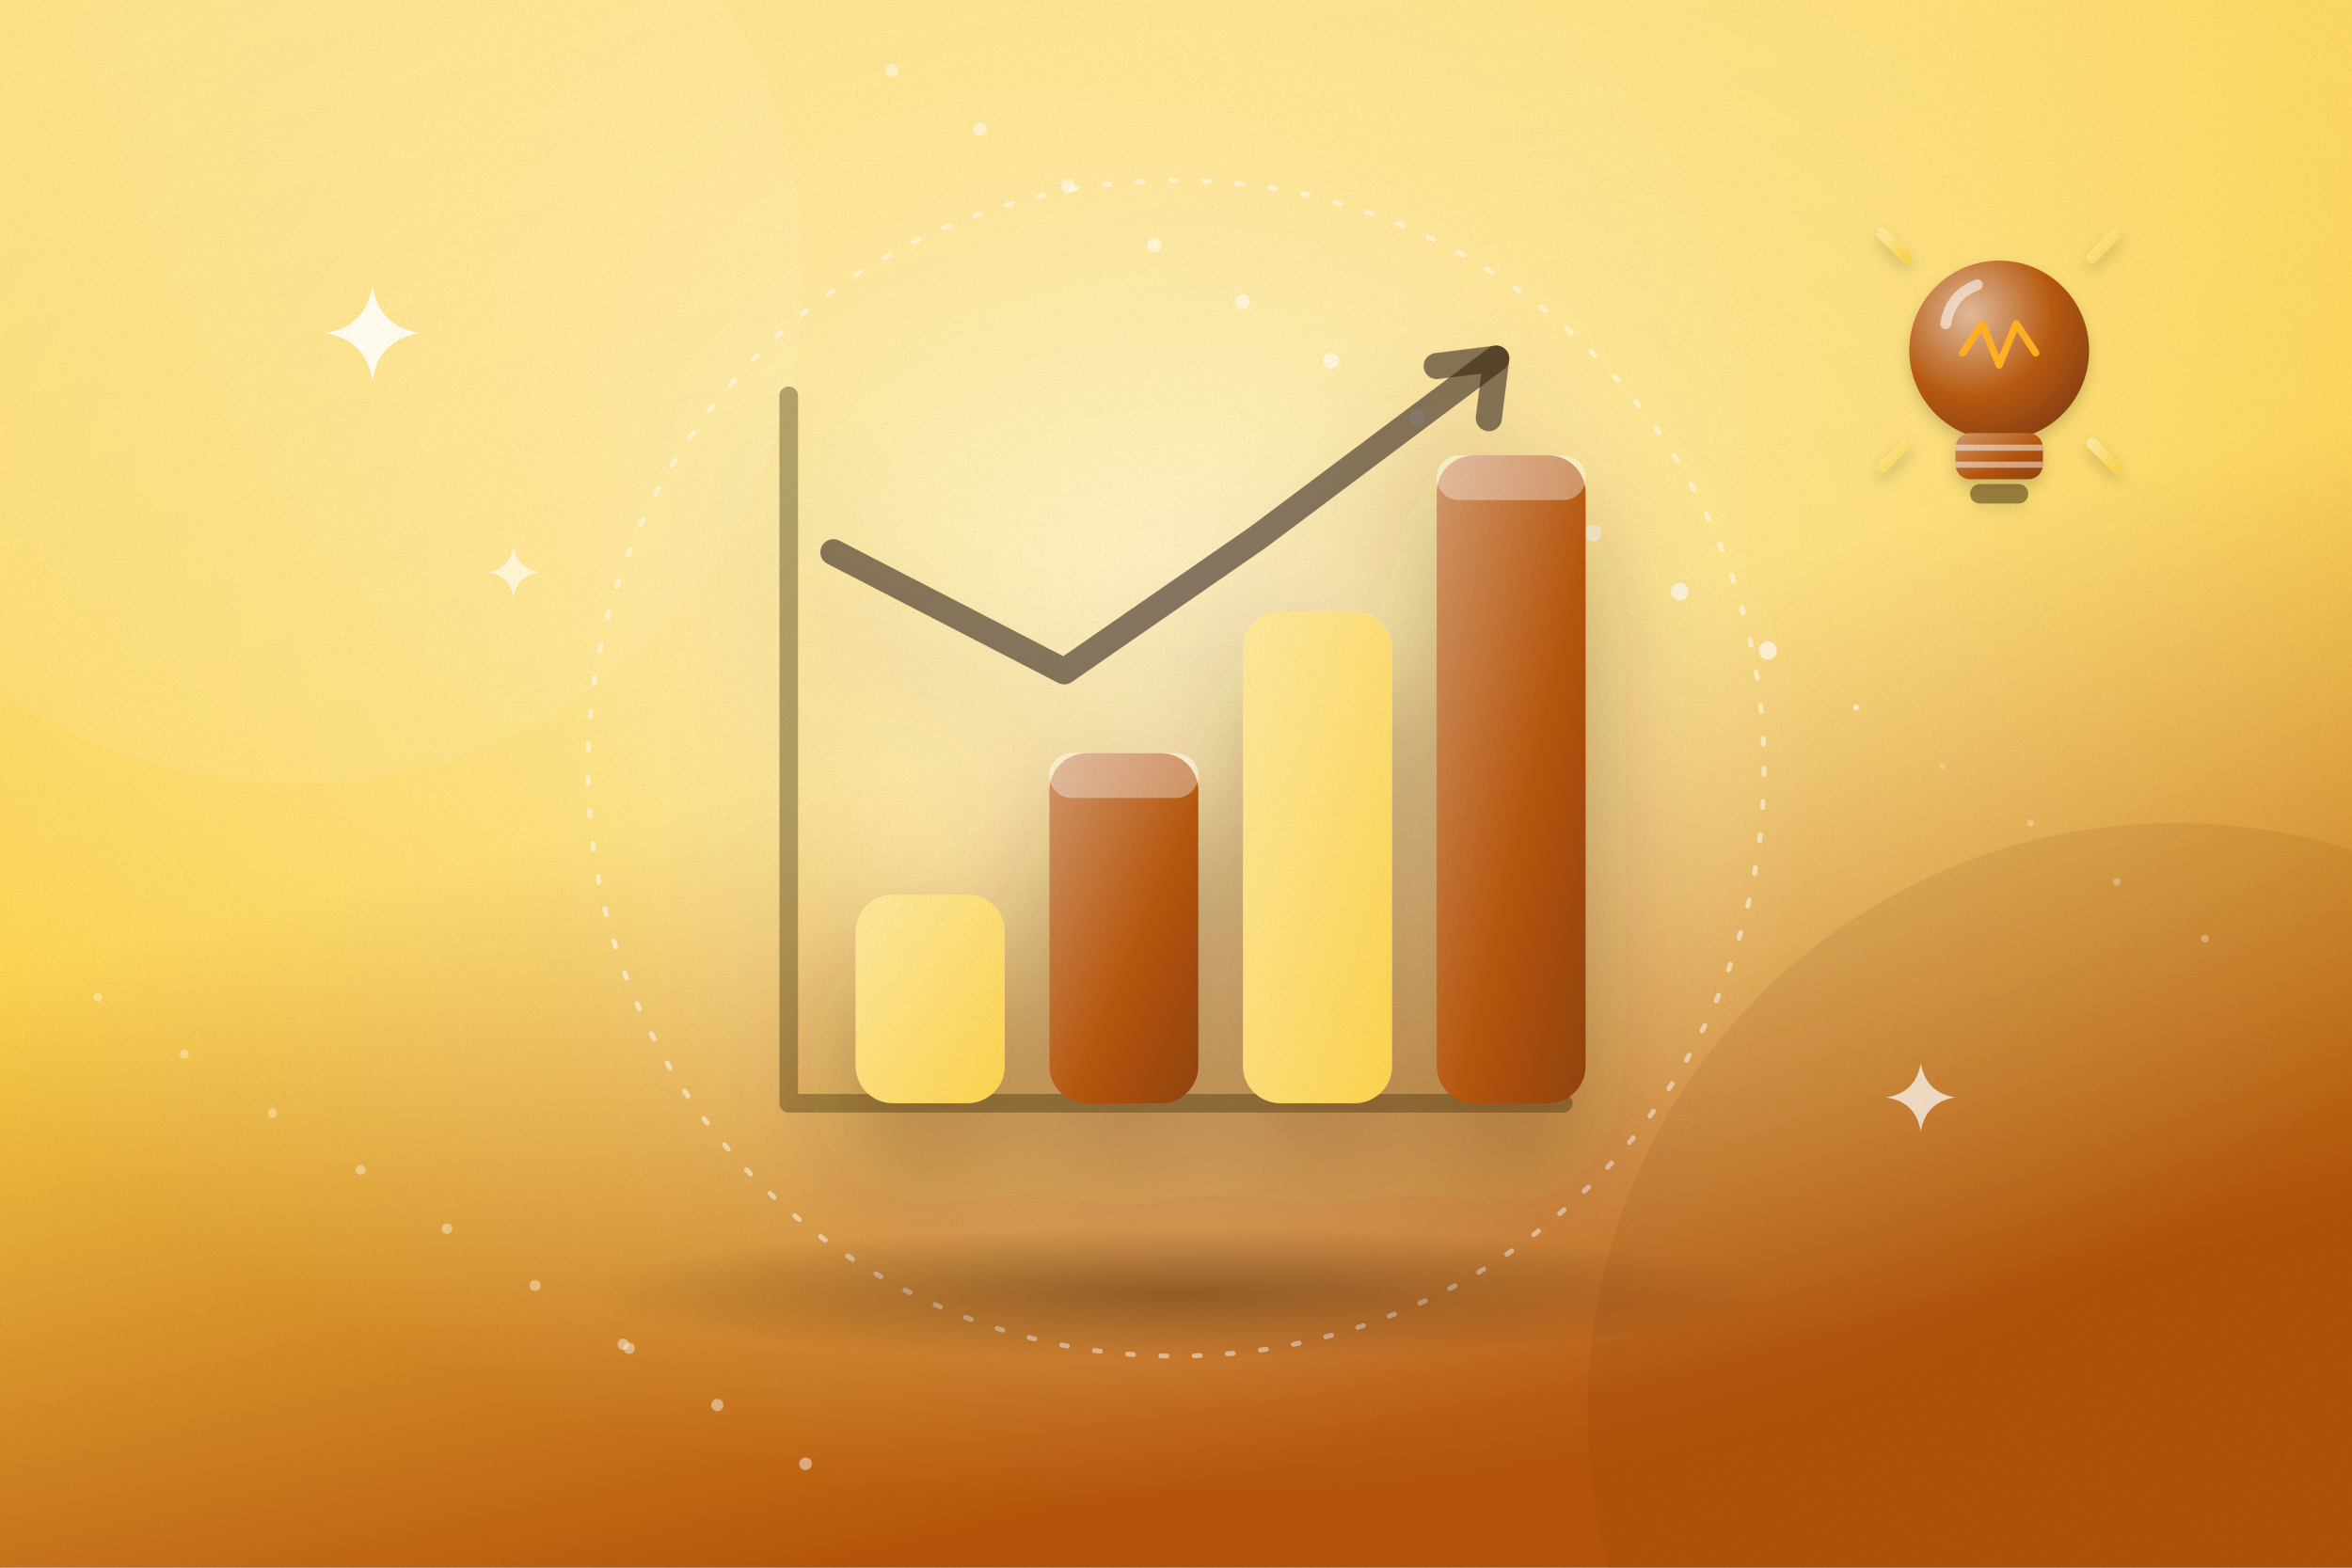
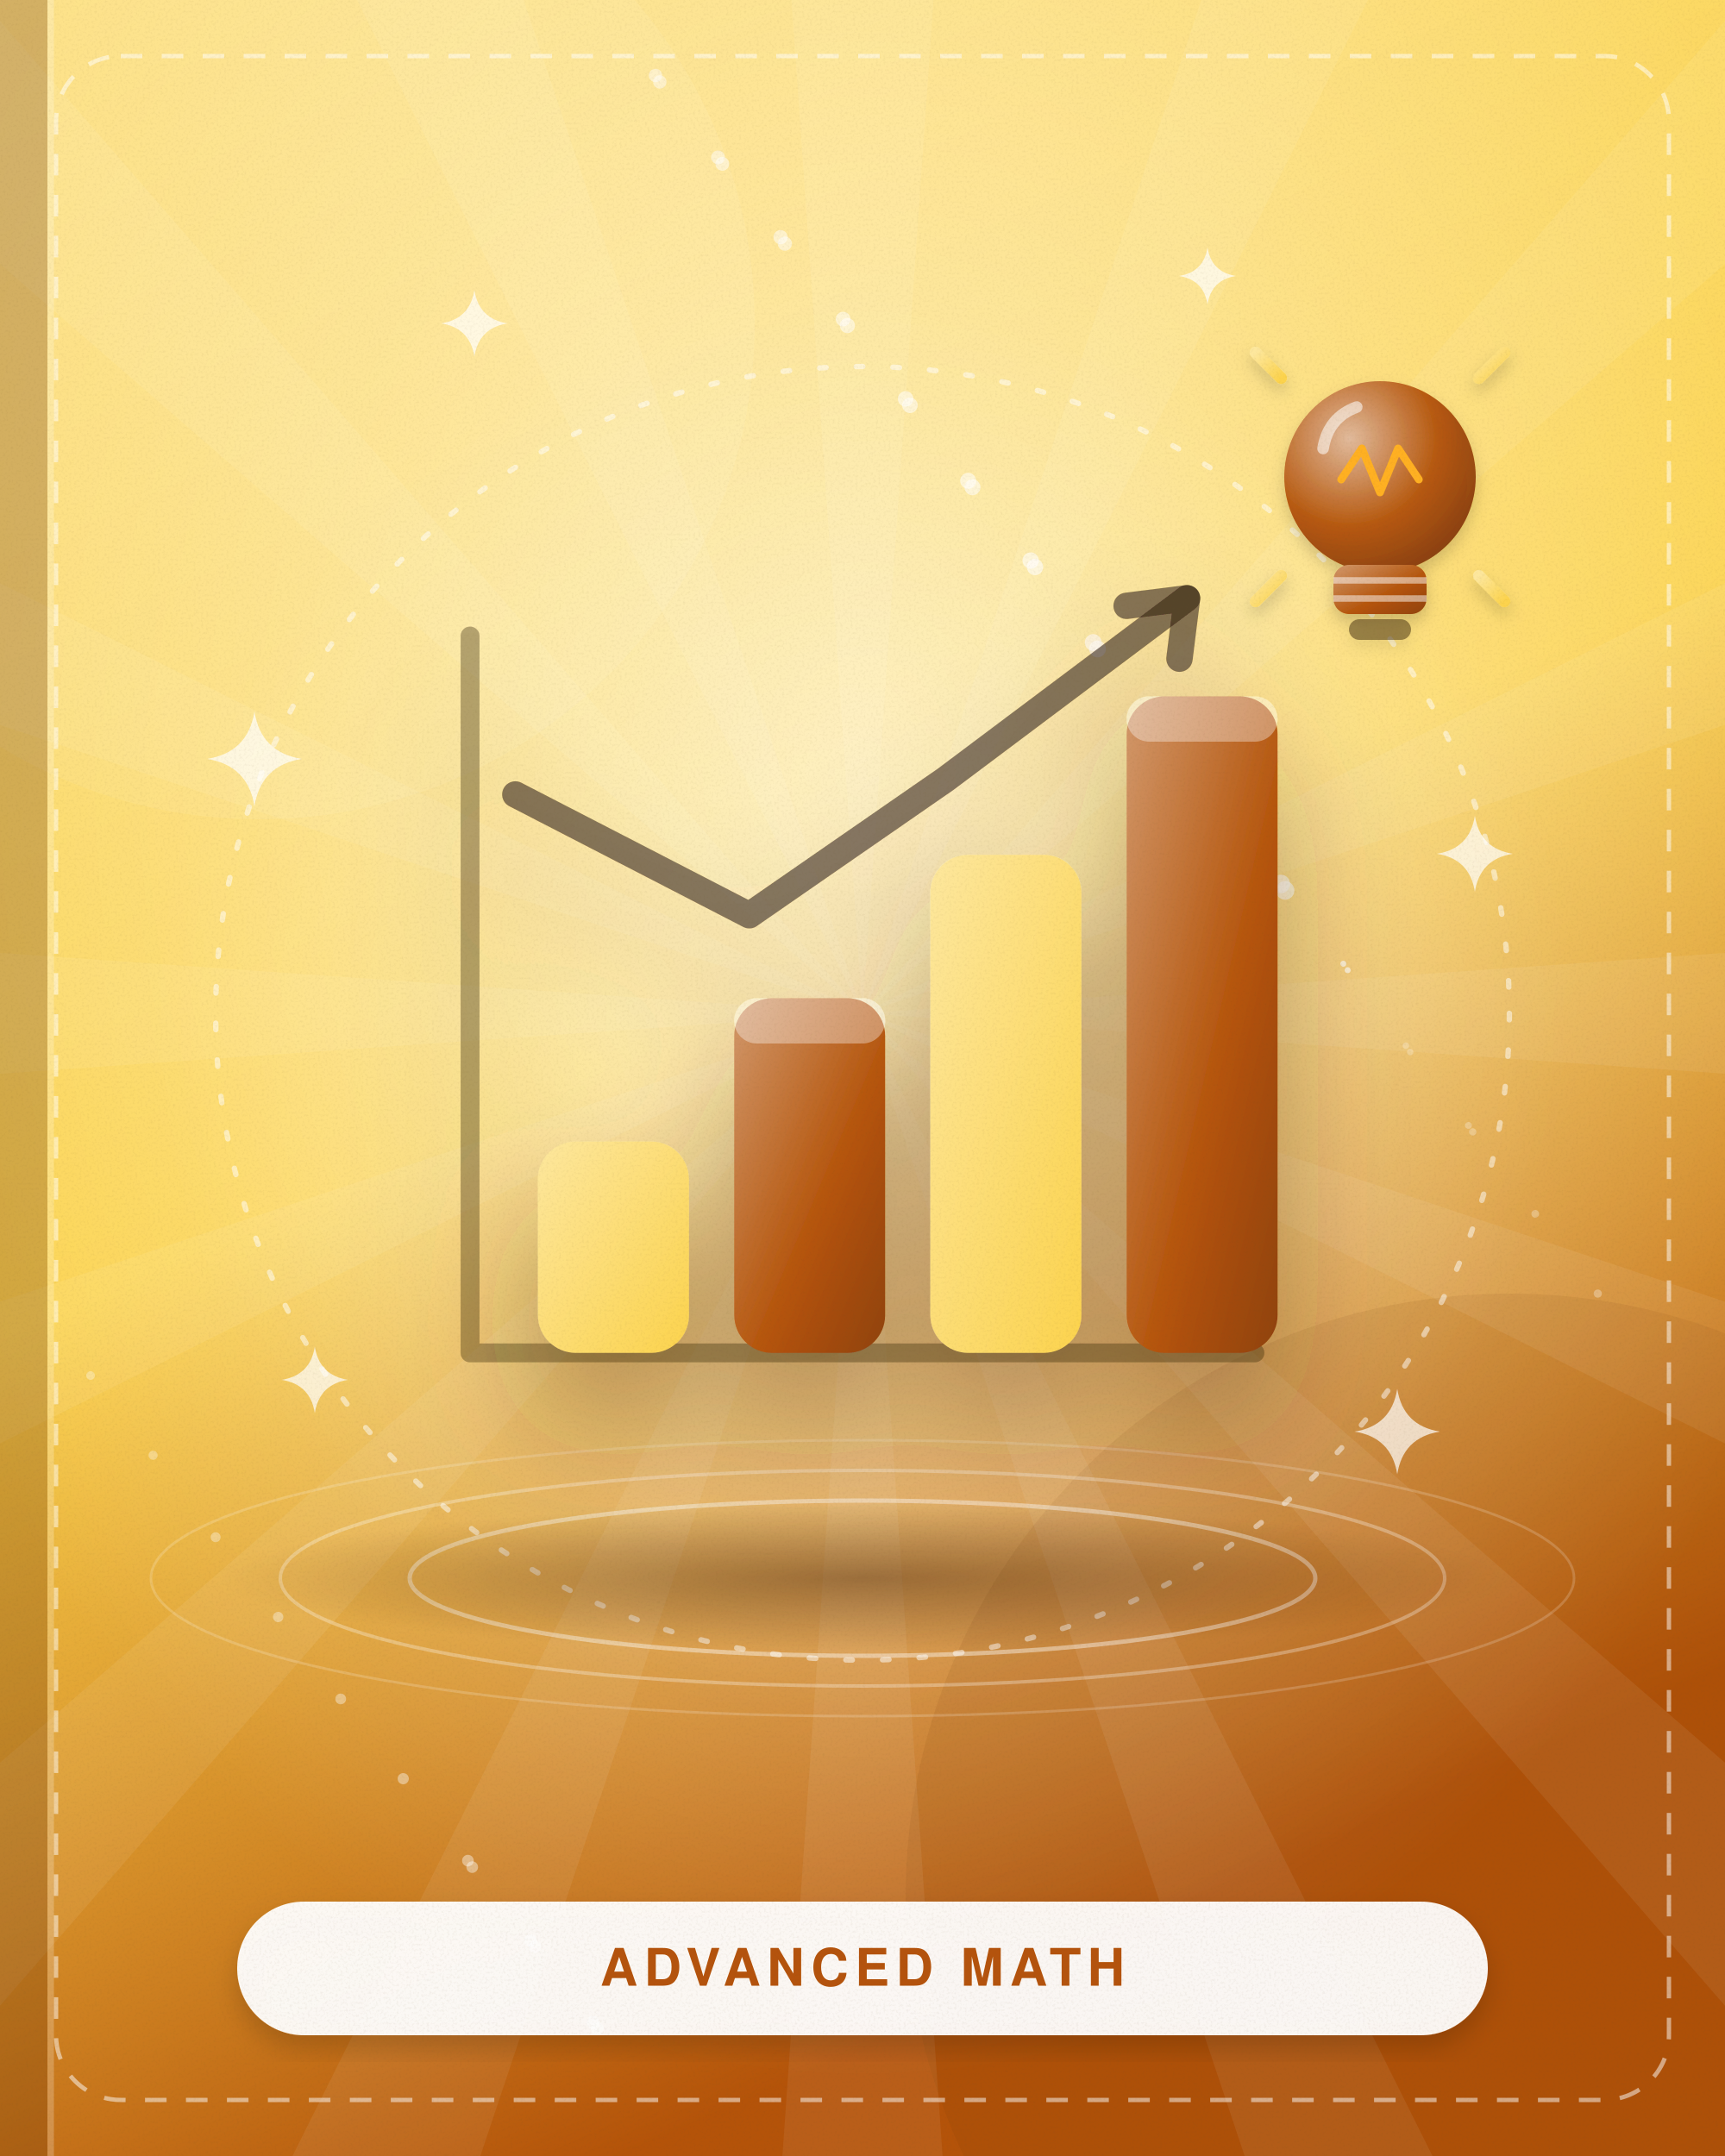
- <svg xmlns="http://www.w3.org/2000/svg" viewBox="0 0 1200 800" width="1200" height="800">
+ <svg xmlns="http://www.w3.org/2000/svg" viewBox="0 0 800 1000" width="800" height="1000">
  <defs>
    <linearGradient id="bg" x1="0" y1="0" x2="0.35" y2="1">
      <stop offset="0" stop-color="#fde082" />
      <stop offset="0.55" stop-color="#FCD34D" />
      <stop offset="1" stop-color="#B45309" />
    </linearGradient>
    <radialGradient id="glow" cx="0.5" cy="0.36" r="0.6">
      <stop offset="0" stop-color="#FFFFFF" stop-opacity="0.55" />
      <stop offset="1" stop-color="#FFFFFF" stop-opacity="0" />
    </radialGradient>
    <radialGradient id="halo" cx="0.5" cy="0.5" r="0.5">
      <stop offset="0" stop-color="#FFFFFF" stop-opacity="0.28" />
      <stop offset="1" stop-color="#FFFFFF" stop-opacity="0" />
    </radialGradient>
    <radialGradient id="ground" cx="0.5" cy="0.5" r="0.5">
      <stop offset="0" stop-color="#482104" stop-opacity="0.45" />
      <stop offset="1" stop-color="#482104" stop-opacity="0" />
    </radialGradient>
    <linearGradient id="gA" x1="0" y1="0" x2="1" y2="1">
      <stop offset="0" stop-color="#d2986b" />
      <stop offset="0.6" stop-color="#B45309" />
      <stop offset="1" stop-color="#904207" />
    </linearGradient>
    <linearGradient id="gB" x1="0" y1="0" x2="1" y2="1">
      <stop offset="0" stop-color="#fde79d" />
      <stop offset="1" stop-color="#FCD34D" />
    </linearGradient>
    <radialGradient id="gS" cx="0.34" cy="0.3" r="0.85">
      <stop offset="0" stop-color="#e1ba9d" />
      <stop offset="0.55" stop-color="#B45309" />
      <stop offset="1" stop-color="#7a3806" />
    </radialGradient>
    <radialGradient id="gS2" cx="0.34" cy="0.3" r="0.85">
      <stop offset="0" stop-color="#feedb8" />
      <stop offset="0.6" stop-color="#FCD34D" />
      <stop offset="1" stop-color="#caa93e" />
    </radialGradient>
    <linearGradient id="gP" x1="0" y1="0" x2="0" y2="1">
      <stop offset="0" stop-color="#FFFDF6" />
      <stop offset="1" stop-color="#F2E4C8" />
    </linearGradient>
    <filter id="drop" x="-40%" y="-40%" width="180%" height="190%">
      <feDropShadow dx="0" dy="18" stdDeviation="16" flood-color="#512504" flood-opacity="0.38" />
    </filter>
    <filter id="soft" x="-20%" y="-20%" width="140%" height="140%">
      <feDropShadow dx="0" dy="6" stdDeviation="6" flood-color="#000000" flood-opacity="0.18" />
    </filter>
    <filter id="speck" x="0" y="0" width="100%" height="100%">
      <feTurbulence type="fractalNoise" baseFrequency="0.85" numOctaves="3" seed="7" stitchTiles="stitch" />
      <feColorMatrix type="matrix" values="0 0 0 0 0.12  0 0 0 0 0.07  0 0 0 0 0.02  0 0 0 0.9 -0.42" />
    </filter>
    <clipPath id="front">
      <rect x="-240" y="0" width="480" height="240" />
    </clipPath>
  </defs>
-   <rect width="1200" height="800" fill="url(#bg)" />
-   <rect width="1200" height="800" fill="url(#glow)" />
-   <circle cx="150" cy="140" r="260" fill="#FFFFFF" opacity="0.07" />
-   <circle cx="1110" cy="720" r="300" fill="#6c3205" opacity="0.10" />
-   <circle cx="321" cy="688" r="2.9" fill="#FFFFFF" opacity="0.41" />
-   <circle cx="366" cy="717" r="3.1" fill="#FFFFFF" opacity="0.43" />
-   <circle cx="411" cy="747" r="3.2" fill="#FFFFFF" opacity="0.45" />
-   <circle cx="455" cy="36" r="3.3" fill="#FFFFFF" opacity="0.46" />
-   <circle cx="500" cy="66" r="3.4" fill="#FFFFFF" opacity="0.48" />
-   <circle cx="545" cy="95" r="3.6" fill="#FFFFFF" opacity="0.49" />
-   <circle cx="589" cy="125" r="3.7" fill="#FFFFFF" opacity="0.51" />
-   <circle cx="634" cy="154" r="3.8" fill="#FFFFFF" opacity="0.53" />
-   <circle cx="679" cy="184" r="4.0" fill="#FFFFFF" opacity="0.54" />
-   <circle cx="723" cy="213" r="4.1" fill="#FFFFFF" opacity="0.56" />
-   <circle cx="768" cy="243" r="4.2" fill="#FFFFFF" opacity="0.57" />
-   <circle cx="813" cy="272" r="4.3" fill="#FFFFFF" opacity="0.59" />
-   <circle cx="857" cy="302" r="4.5" fill="#FFFFFF" opacity="0.61" />
-   <circle cx="902" cy="332" r="4.6" fill="#FFFFFF" opacity="0.62" />
-   <circle cx="947" cy="361" r="1.5" fill="#FFFFFF" opacity="0.64" />
-   <circle cx="991" cy="391" r="1.6" fill="#FFFFFF" opacity="0.25" />
-   <circle cx="1036" cy="420" r="1.8" fill="#FFFFFF" opacity="0.27" />
-   <circle cx="1080" cy="450" r="1.9" fill="#FFFFFF" opacity="0.29" />
-   <circle cx="1125" cy="479" r="2.0" fill="#FFFFFF" opacity="0.30" />
-   <circle cx="50" cy="509" r="2.2" fill="#FFFFFF" opacity="0.32" />
-   <circle cx="94" cy="538" r="2.3" fill="#FFFFFF" opacity="0.33" />
-   <circle cx="139" cy="568" r="2.4" fill="#FFFFFF" opacity="0.35" />
-   <circle cx="184" cy="597" r="2.5" fill="#FFFFFF" opacity="0.37" />
-   <circle cx="228" cy="627" r="2.7" fill="#FFFFFF" opacity="0.38" />
-   <circle cx="273" cy="656" r="2.8" fill="#FFFFFF" opacity="0.40" />
-   <circle cx="318" cy="686" r="2.9" fill="#FFFFFF" opacity="0.41" />
-   <circle cx="600" cy="392" r="300" fill="none" stroke="#FFFFFF" stroke-width="2.5" stroke-dasharray="3 14" stroke-linecap="round" opacity="0.5" />
-   <circle cx="600" cy="392" r="330" fill="url(#halo)" />
-   <ellipse cx="600" cy="660" rx="300" ry="34" fill="url(#ground)" />
-   <g transform="translate(600 392) scale(1.9)" filter="url(#drop)">
+   <rect width="800" height="1000" fill="url(#bg)" />
+   <rect width="800" height="1000" fill="url(#glow)" />
+   <circle cx="120" cy="150" r="230" fill="#FFFFFF" opacity="0.07" />
+   <circle cx="700" cy="880" r="280" fill="#6c3205" opacity="0.10" />
+   <circle cx="219" cy="866" r="2.7" fill="#FFFFFF" opacity="0.41" />
+   <circle cx="248" cy="903" r="2.9" fill="#FFFFFF" opacity="0.43" />
+   <circle cx="277" cy="941" r="3.0" fill="#FFFFFF" opacity="0.45" />
+   <circle cx="306" cy="38" r="3.1" fill="#FFFFFF" opacity="0.46" />
+   <circle cx="335" cy="76" r="3.2" fill="#FFFFFF" opacity="0.48" />
+   <circle cx="364" cy="113" r="3.3" fill="#FFFFFF" opacity="0.49" />
+   <circle cx="393" cy="151" r="3.5" fill="#FFFFFF" opacity="0.51" />
+   <circle cx="422" cy="188" r="3.6" fill="#FFFFFF" opacity="0.53" />
+   <circle cx="451" cy="226" r="3.7" fill="#FFFFFF" opacity="0.54" />
+   <circle cx="480" cy="263" r="3.8" fill="#FFFFFF" opacity="0.56" />
+   <circle cx="509" cy="301" r="3.9" fill="#FFFFFF" opacity="0.57" />
+   <circle cx="538" cy="338" r="4.1" fill="#FFFFFF" opacity="0.59" />
+   <circle cx="567" cy="376" r="4.2" fill="#FFFFFF" opacity="0.61" />
+   <circle cx="596" cy="413" r="4.3" fill="#FFFFFF" opacity="0.62" />
+   <circle cx="625" cy="450" r="1.4" fill="#FFFFFF" opacity="0.64" />
+   <circle cx="654" cy="488" r="1.5" fill="#FFFFFF" opacity="0.25" />
+   <circle cx="683" cy="525" r="1.7" fill="#FFFFFF" opacity="0.27" />
+   <circle cx="712" cy="563" r="1.8" fill="#FFFFFF" opacity="0.29" />
+   <circle cx="741" cy="600" r="1.9" fill="#FFFFFF" opacity="0.30" />
+   <circle cx="42" cy="638" r="2.0" fill="#FFFFFF" opacity="0.32" />
+   <circle cx="71" cy="675" r="2.1" fill="#FFFFFF" opacity="0.33" />
+   <circle cx="100" cy="713" r="2.3" fill="#FFFFFF" opacity="0.35" />
+   <circle cx="129" cy="750" r="2.4" fill="#FFFFFF" opacity="0.37" />
+   <circle cx="158" cy="788" r="2.5" fill="#FFFFFF" opacity="0.38" />
+   <circle cx="187" cy="825" r="2.6" fill="#FFFFFF" opacity="0.40" />
+   <circle cx="217" cy="863" r="2.7" fill="#FFFFFF" opacity="0.41" />
+   <circle cx="246" cy="900" r="2.9" fill="#FFFFFF" opacity="0.43" />
+   <circle cx="275" cy="938" r="3.0" fill="#FFFFFF" opacity="0.44" />
+   <circle cx="304" cy="35" r="3.1" fill="#FFFFFF" opacity="0.46" />
+   <circle cx="333" cy="73" r="3.2" fill="#FFFFFF" opacity="0.48" />
+   <circle cx="362" cy="110" r="3.3" fill="#FFFFFF" opacity="0.49" />
+   <circle cx="391" cy="148" r="3.4" fill="#FFFFFF" opacity="0.51" />
+   <circle cx="420" cy="185" r="3.6" fill="#FFFFFF" opacity="0.52" />
+   <circle cx="449" cy="223" r="3.7" fill="#FFFFFF" opacity="0.54" />
+   <circle cx="478" cy="260" r="3.8" fill="#FFFFFF" opacity="0.56" />
+   <circle cx="507" cy="298" r="3.9" fill="#FFFFFF" opacity="0.57" />
+   <circle cx="536" cy="335" r="4.0" fill="#FFFFFF" opacity="0.59" />
+   <circle cx="565" cy="372" r="4.2" fill="#FFFFFF" opacity="0.60" />
+   <circle cx="594" cy="410" r="4.3" fill="#FFFFFF" opacity="0.62" />
+   <circle cx="623" cy="447" r="1.4" fill="#FFFFFF" opacity="0.64" />
+   <circle cx="652" cy="485" r="1.5" fill="#FFFFFF" opacity="0.25" />
+   <circle cx="681" cy="522" r="1.6" fill="#FFFFFF" opacity="0.27" />
+   <path d="M400 470L1297.8 407.1L1297.8 532.9Z" fill="#FFFFFF" opacity="0.07" />
+   <path d="M400 470L1253.5 755.4L1205.4 871.7Z" fill="#FFFFFF" opacity="0.07" />
+   <path d="M400 470L1079.3 1060.3L990.3 1149.3Z" fill="#FFFFFF" opacity="0.07" />
+   <path d="M400 470L801.7 1275.4L685.4 1323.5Z" fill="#FFFFFF" opacity="0.07" />
+   <path d="M400 470L462.9 1367.8L337.1 1367.8Z" fill="#FFFFFF" opacity="0.07" />
+   <path d="M400 470L114.6 1323.5L-1.7 1275.4Z" fill="#FFFFFF" opacity="0.07" />
+   <path d="M400 470L-190.3 1149.3L-279.3 1060.3Z" fill="#FFFFFF" opacity="0.07" />
+   <path d="M400 470L-405.4 871.7L-453.5 755.4Z" fill="#FFFFFF" opacity="0.07" />
+   <path d="M400 470L-497.8 532.9L-497.8 407.1Z" fill="#FFFFFF" opacity="0.07" />
+   <path d="M400 470L-453.5 184.6L-405.4 68.3Z" fill="#FFFFFF" opacity="0.07" />
+   <path d="M400 470L-279.3 -120.3L-190.3 -209.3Z" fill="#FFFFFF" opacity="0.07" />
+   <path d="M400 470L-1.7 -335.4L114.6 -383.5Z" fill="#FFFFFF" opacity="0.07" />
+   <path d="M400 470L337.1 -427.8L462.9 -427.8Z" fill="#FFFFFF" opacity="0.07" />
+   <path d="M400 470L685.4 -383.5L801.7 -335.4Z" fill="#FFFFFF" opacity="0.07" />
+   <path d="M400 470L990.3 -209.3L1079.3 -120.3Z" fill="#FFFFFF" opacity="0.07" />
+   <path d="M400 470L1205.4 68.3L1253.5 184.6Z" fill="#FFFFFF" opacity="0.07" />
+   <rect x="26" y="26" width="748" height="948" rx="30" fill="none" stroke="#FFFFFF" stroke-width="2" stroke-dasharray="10 9" opacity="0.5" />
+   <rect x="0" y="0" width="22" height="1000" fill="#632e05" opacity="0.28" />
+   <rect x="22" y="0" width="3" height="1000" fill="#FFFFFF" opacity="0.22" />
+   <circle cx="400" cy="470" r="300" fill="none" stroke="#FFFFFF" stroke-width="2.5" stroke-dasharray="3 14" stroke-linecap="round" opacity="0.5" />
+   <circle cx="400" cy="470" r="330" fill="url(#halo)" />
+   <ellipse cx="400" cy="732" rx="210" ry="36" fill="none" stroke="#FFFFFF" stroke-width="2.0" opacity="0.42" />
+   <ellipse cx="400" cy="732" rx="270" ry="50" fill="none" stroke="#FFFFFF" stroke-width="1.6" opacity="0.30" />
+   <ellipse cx="400" cy="732" rx="330" ry="64" fill="none" stroke="#FFFFFF" stroke-width="1.2" opacity="0.18" />
+   <ellipse cx="400" cy="732" rx="300" ry="34" fill="url(#ground)" />
+   <g transform="translate(400 470) scale(1.75)" filter="url(#drop)">
    <path d="M-104 90H104M-104 90V-100" stroke="#2A1808" stroke-width="5" stroke-linecap="round" opacity=".35" />
    <rect x="-86" y="34" width="40" height="56" rx="10" fill="url(#gB)" />
    <rect x="-34" y="-4" width="40" height="94" rx="10" fill="url(#gA)" />
    <rect x="18" y="-42" width="40" height="132" rx="10" fill="url(#gB)" />
    <rect x="70" y="-84" width="40" height="174" rx="10" fill="url(#gA)" />
    <rect x="-34" y="-4" width="40" height="12" rx="6" fill="#FFFFFF" opacity=".35" />
    <rect x="70" y="-84" width="40" height="12" rx="6" fill="#FFFFFF" opacity=".35" />
    <path d="M-92 -58L-30 -26L22 -62L86 -110" stroke="#2A1808" stroke-width="7" fill="none" stroke-linecap="round" stroke-linejoin="round" opacity=".55" />
    <path d="M86 -110L70 -108M86 -110L84 -94" stroke="#2A1808" stroke-width="7" stroke-linecap="round" opacity=".55" />
  </g>
-   <g transform="translate(1020 190) scale(0.62)" filter="url(#soft)">
+   <g transform="translate(640 232) scale(0.6)" filter="url(#soft)">
    <line x1="108.0" y1="-18.0" x2="136.0" y2="-18.0" stroke="url(#gB)" stroke-width="9" stroke-linecap="round" />
    <line x1="76.4" y1="58.4" x2="96.2" y2="78.2" stroke="url(#gB)" stroke-width="9" stroke-linecap="round" />
    <line x1="0.0" y1="90.0" x2="0.0" y2="118.0" stroke="url(#gB)" stroke-width="9" stroke-linecap="round" />
    <line x1="-76.4" y1="58.4" x2="-96.2" y2="78.2" stroke="url(#gB)" stroke-width="9" stroke-linecap="round" />
    <line x1="-108.0" y1="-18.0" x2="-136.0" y2="-18.0" stroke="url(#gB)" stroke-width="9" stroke-linecap="round" />
    <line x1="-76.4" y1="-94.4" x2="-96.2" y2="-114.2" stroke="url(#gB)" stroke-width="9" stroke-linecap="round" />
    <line x1="-0.0" y1="-126.0" x2="-0.0" y2="-154.0" stroke="url(#gB)" stroke-width="9" stroke-linecap="round" />
    <line x1="76.4" y1="-94.4" x2="96.2" y2="-114.2" stroke="url(#gB)" stroke-width="9" stroke-linecap="round" />
    <circle cy="-18" r="74" fill="url(#gS)" opacity=".96" />
    <path d="M-30 -16L-14 -40L0 -6L14 -40L30 -16" stroke="#FFB020" stroke-width="6" fill="none" stroke-linejoin="round" stroke-linecap="round" />
    <rect x="-36" y="50" width="72" height="38" rx="12" fill="url(#gA)" />
    <path d="M-36 62H36M-36 76H36" stroke="#FFFFFF" stroke-width="5" opacity=".5" />
    <rect x="-24" y="92" width="48" height="16" rx="8" fill="#2A1808" opacity=".45" />
    <path d="M-44-40Q-40-64-18-72" stroke="#FFFFFF" stroke-width="9" fill="none" stroke-linecap="round" opacity=".55" />
  </g>
-   <path transform="translate(190 170) scale(1.1)" d="M0 -22Q3 -3 22 0Q3 3 0 22Q-3 3 -22 0Q-3 -3 0 -22Z" fill="#FFFFFF" opacity="0.85" />
-   <path transform="translate(262 292) scale(0.6)" d="M0 -22Q3 -3 22 0Q3 3 0 22Q-3 3 -22 0Q-3 -3 0 -22Z" fill="#FFFFFF" opacity="0.6" />
-   <path transform="translate(980 560) scale(0.8)" d="M0 -22Q3 -3 22 0Q3 3 0 22Q-3 3 -22 0Q-3 -3 0 -22Z" fill="#FFFFFF" opacity="0.7" />
-   <rect width="1200" height="800" filter="url(#speck)" opacity="0.16" />
+   <path transform="translate(118 352) scale(1)" d="M0 -22Q3 -3 22 0Q3 3 0 22Q-3 3 -22 0Q-3 -3 0 -22Z" fill="#FFFFFF" opacity="0.7" />
+   <path transform="translate(684 396) scale(0.8)" d="M0 -22Q3 -3 22 0Q3 3 0 22Q-3 3 -22 0Q-3 -3 0 -22Z" fill="#FFFFFF" opacity="0.7" />
+   <path transform="translate(146 640) scale(0.7)" d="M0 -22Q3 -3 22 0Q3 3 0 22Q-3 3 -22 0Q-3 -3 0 -22Z" fill="#FFFFFF" opacity="0.7" />
+   <path transform="translate(648 664) scale(0.9)" d="M0 -22Q3 -3 22 0Q3 3 0 22Q-3 3 -22 0Q-3 -3 0 -22Z" fill="#FFFFFF" opacity="0.7" />
+   <path transform="translate(560 128) scale(0.6)" d="M0 -22Q3 -3 22 0Q3 3 0 22Q-3 3 -22 0Q-3 -3 0 -22Z" fill="#FFFFFF" opacity="0.7" />
+   <path transform="translate(220 150) scale(0.7)" d="M0 -22Q3 -3 22 0Q3 3 0 22Q-3 3 -22 0Q-3 -3 0 -22Z" fill="#FFFFFF" opacity="0.7" />
+   <g filter="url(#soft)">
+     <rect x="110" y="882" width="580" height="62" rx="31" fill="#FFFFFF" opacity="0.94" />
+     <text x="400" y="921" text-anchor="middle" font-family="Helvetica, Arial, sans-serif" font-size="24" font-weight="800" letter-spacing="3" fill="#B45309">ADVANCED MATH</text>
+   </g>
+   <rect width="800" height="1000" filter="url(#speck)" opacity="0.16" />
</svg>
